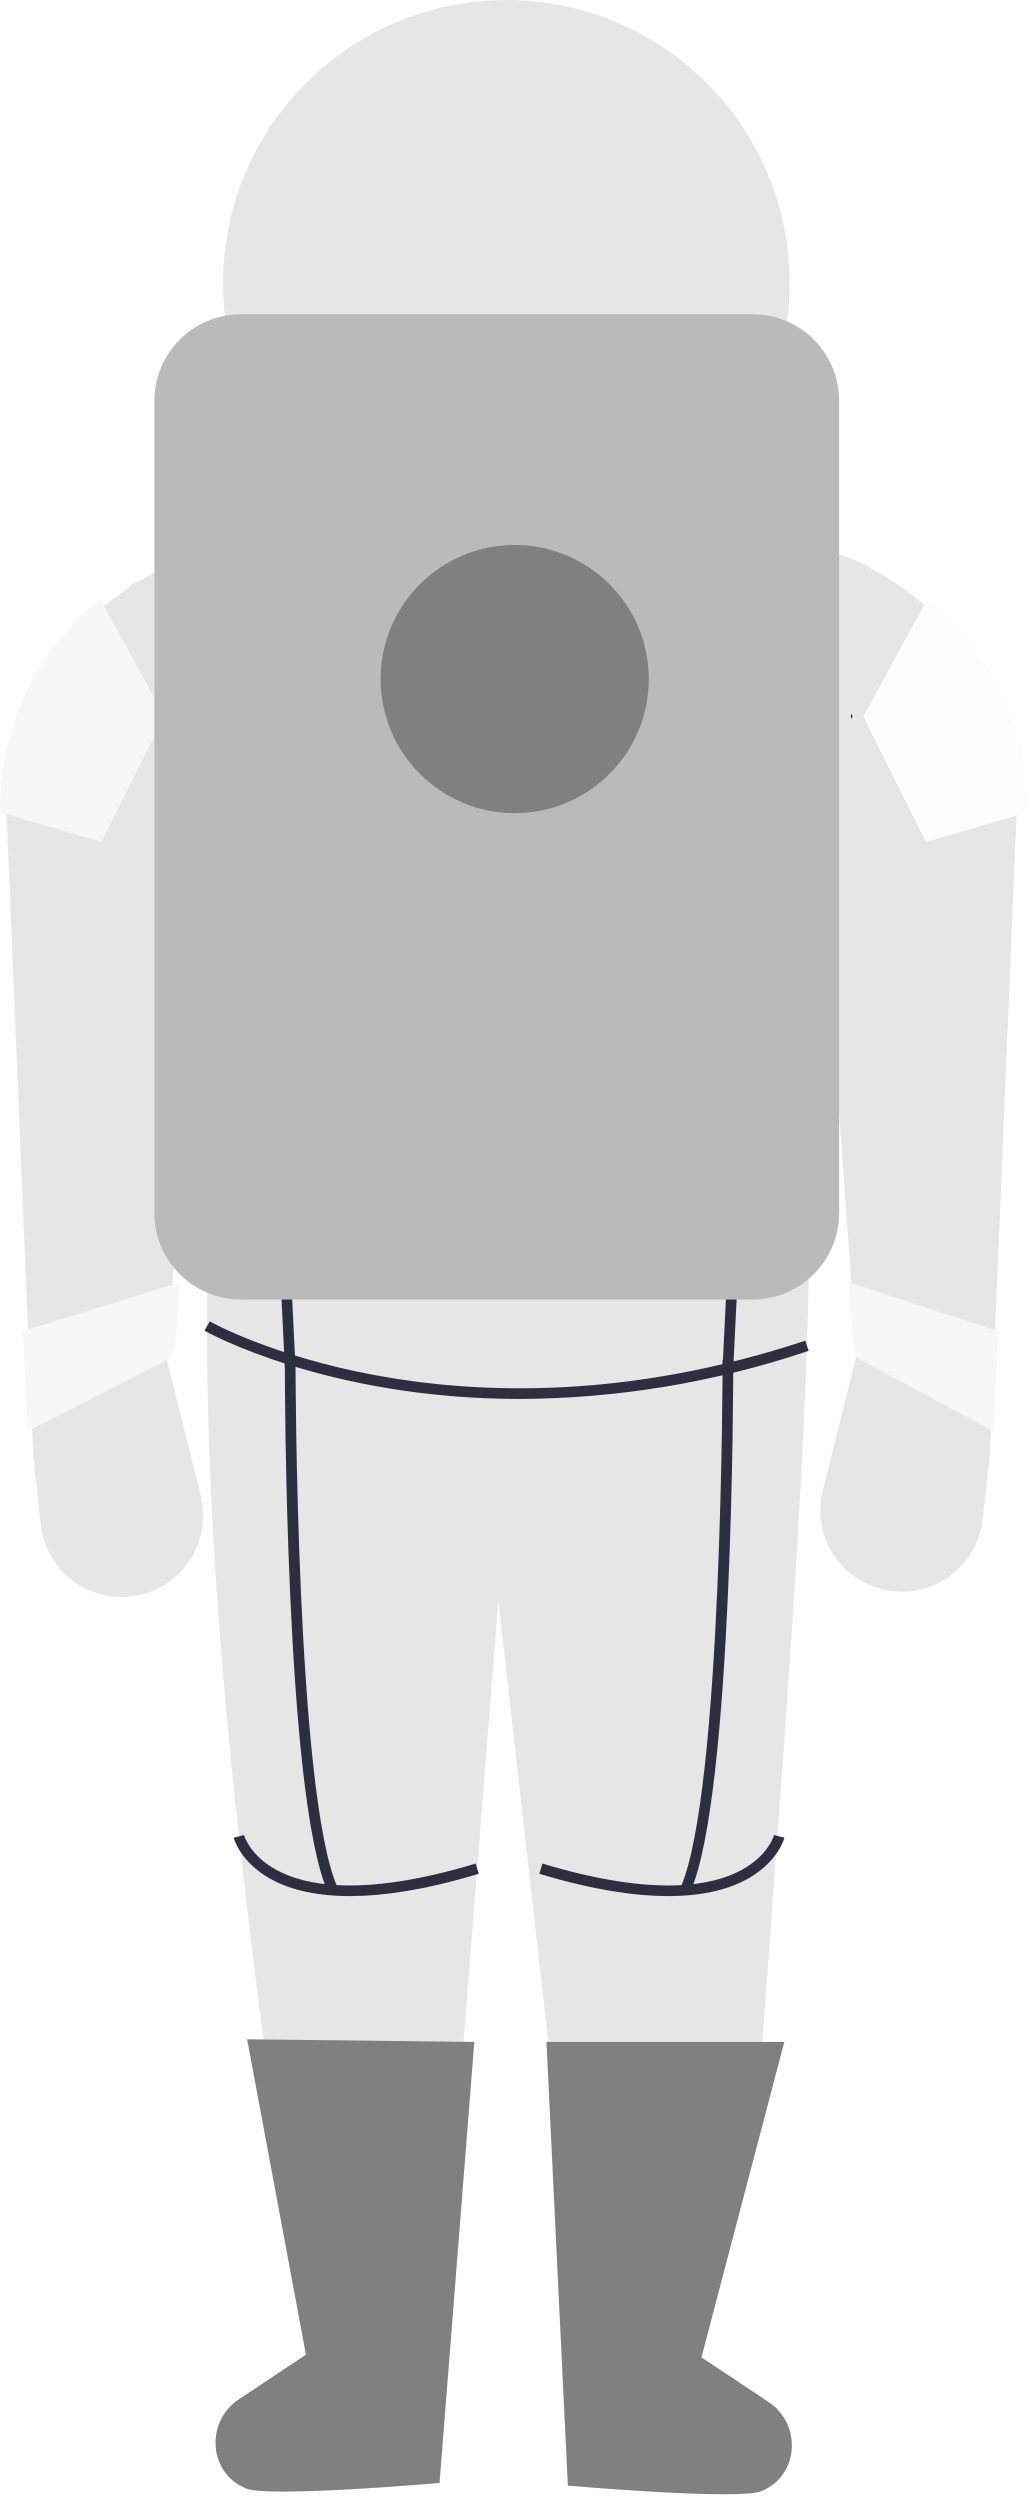
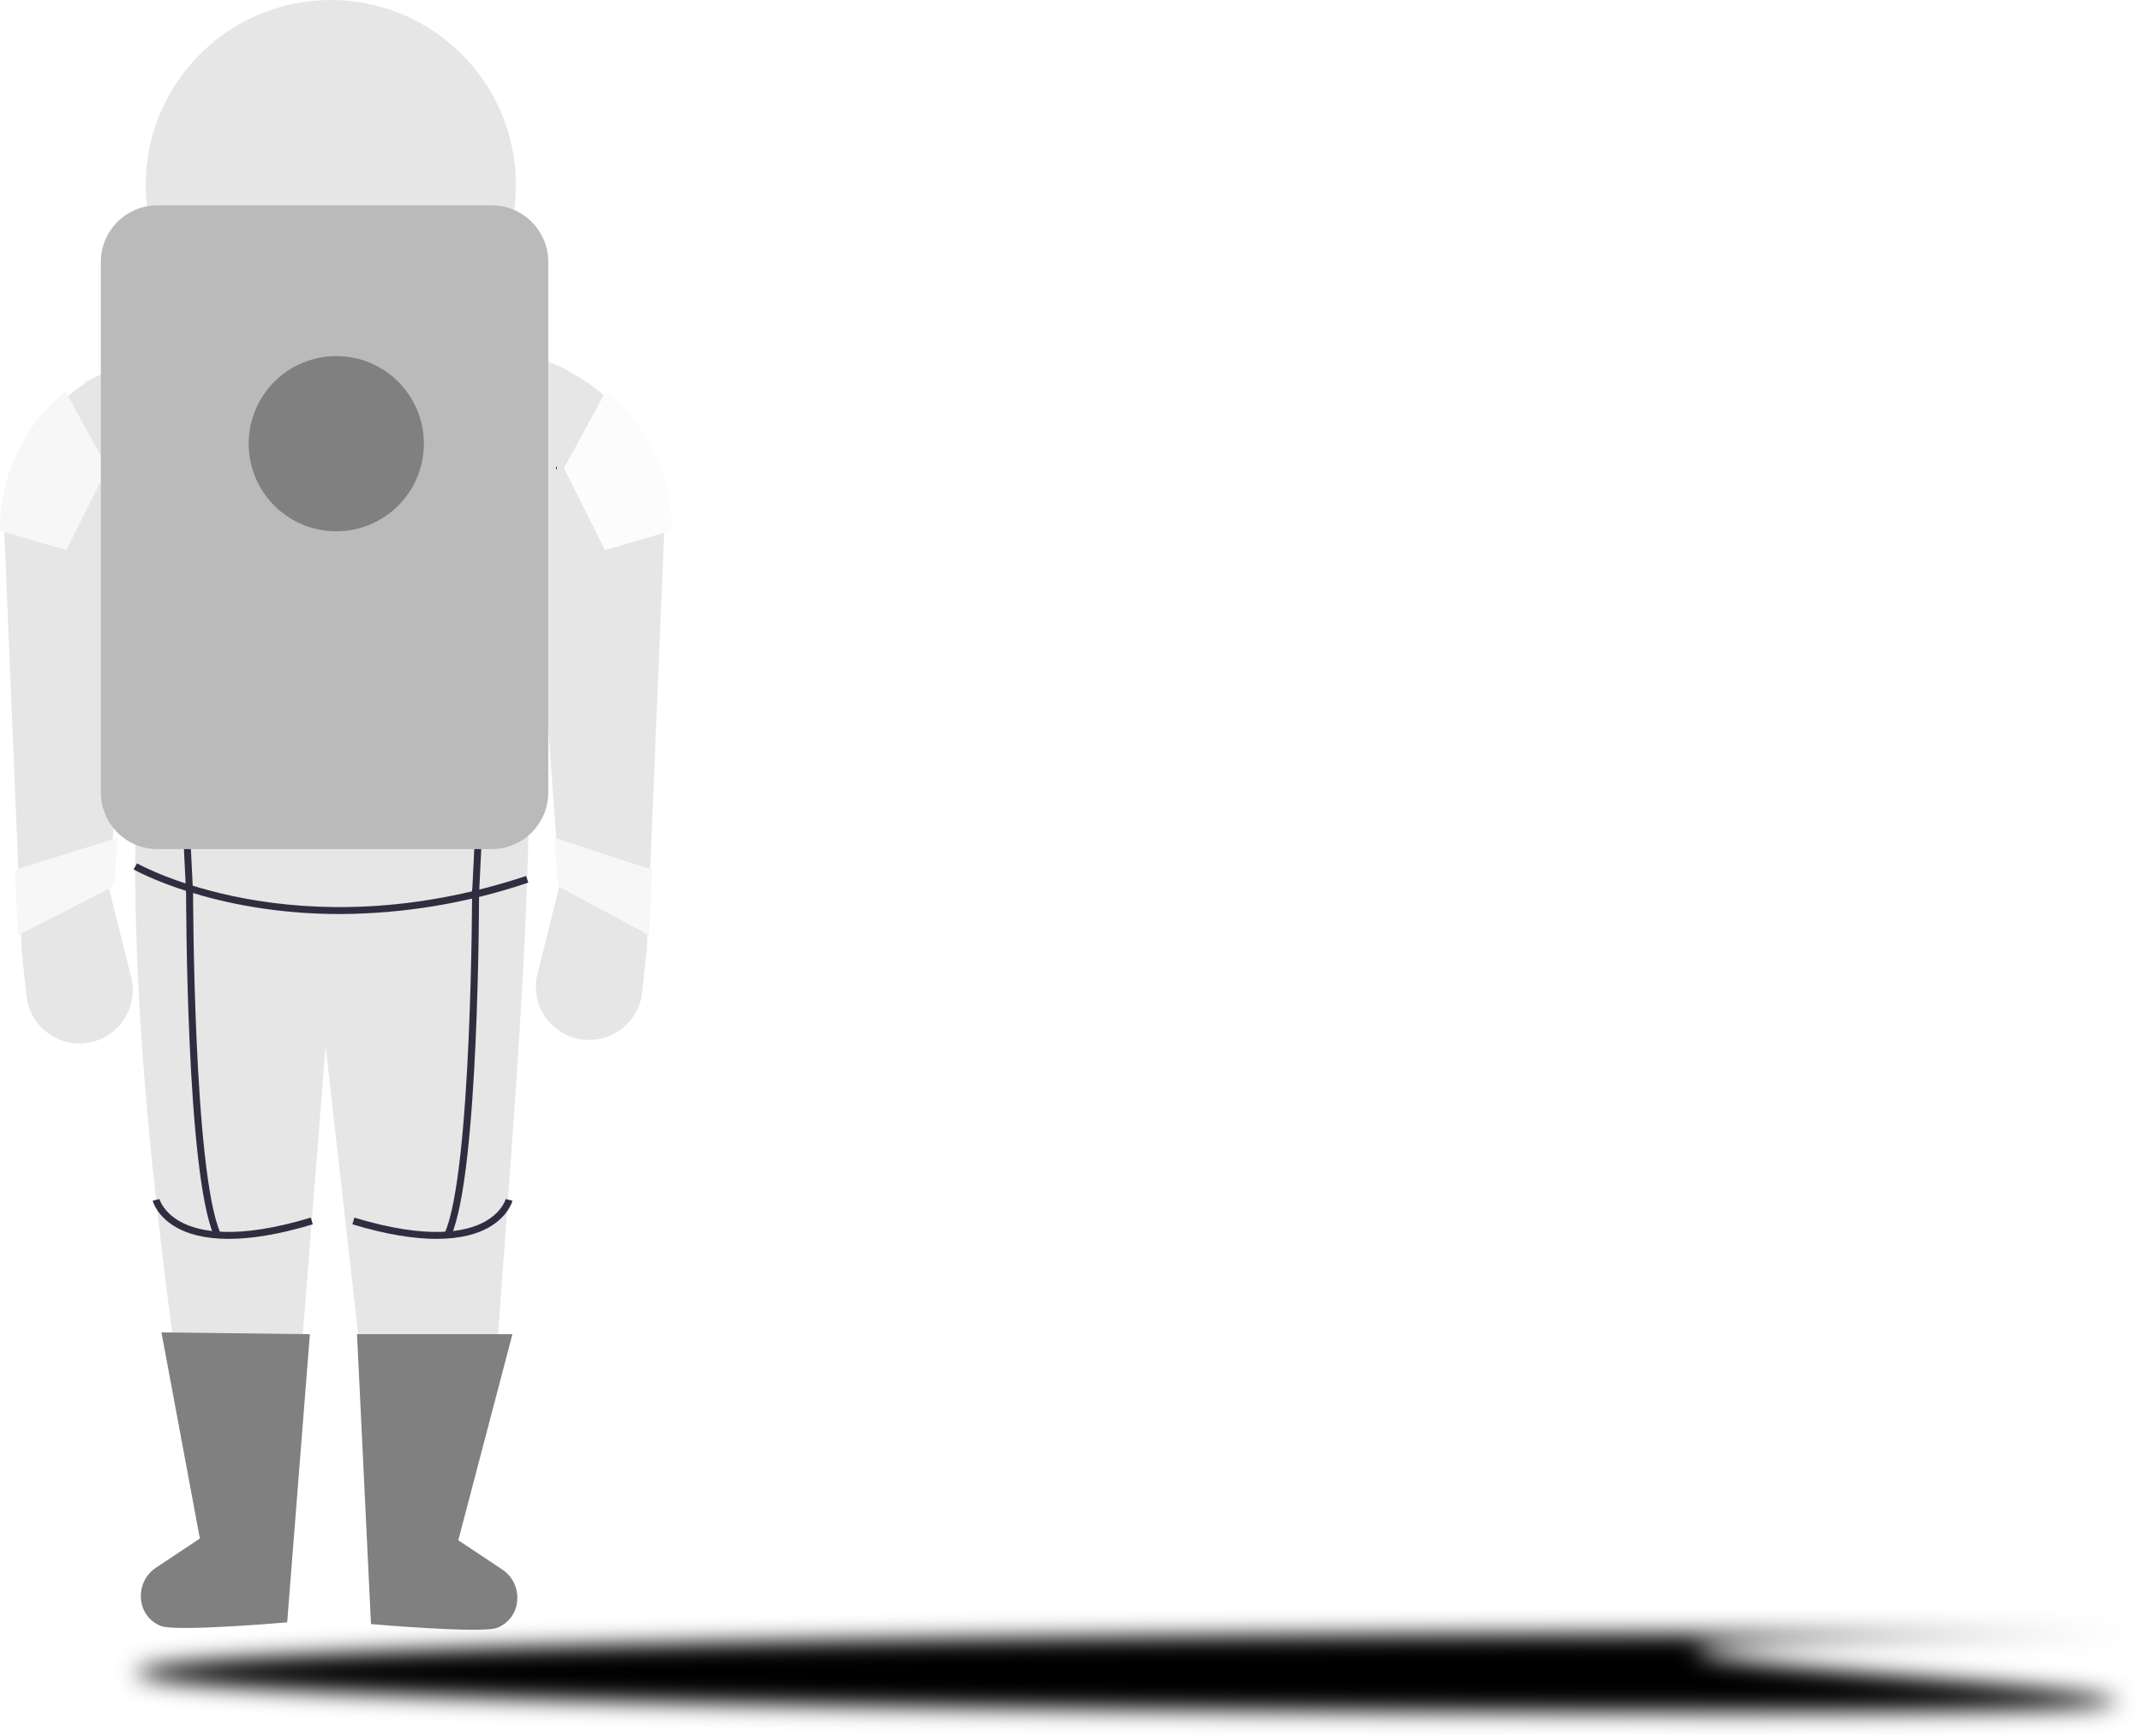
- <svg xmlns="http://www.w3.org/2000/svg" viewBox="0 0 119 289" fill="none">
+ <svg xmlns="http://www.w3.org/2000/svg" viewBox="0 0 379 307" fill="none">
  <path d="M40.926 55.305H76.148V69.165C76.148 71.553 75.199 73.843 73.511 75.531C71.822 77.22 69.532 78.168 67.144 78.168H49.929C47.542 78.168 45.251 77.22 43.563 75.531C41.874 73.843 40.926 71.553 40.926 69.165V55.305H40.926Z" fill="#2F2E41" />
  <path d="M87.889 239.449C79.868 247.575 71.835 247.63 63.789 239.711L57.61 185.071L53.285 239.825C45.245 246.332 37.752 247.208 31.039 240.067C24.635 192.759 21.154 148.809 26.713 115.244L14.973 67.664L41.544 55.305C46.895 68.541 38.455 75.311 57.539 75.084C76.454 74.859 75.041 67.744 74.294 55.305L98.737 64.706C100.819 65.507 102.517 67.071 103.485 69.081C104.452 71.09 104.617 73.393 103.946 75.52L91.596 114.626C96.35 134.368 91.469 189.283 87.889 239.449Z" fill="#E6E6E6" />
  <path d="M50.812 287.03C50.812 287.03 31.086 288.758 28.443 287.669C28.276 287.601 28.114 287.526 27.956 287.445C24.029 285.44 23.91 279.825 27.58 277.381L35.364 272.199L28.567 235.741L54.829 236.05L50.812 287.03Z" fill="#808080" />
  <path d="M65.642 287.339C65.642 287.339 85.368 289.067 88.01 287.978C88.177 287.91 88.34 287.835 88.498 287.754C92.425 285.749 92.544 280.134 88.874 277.69L81.09 272.508L90.668 236.05H63.17L65.642 287.339Z" fill="#808080" />
  <path d="M19.298 157.264L23.208 172.904C23.688 174.827 23.551 176.852 22.815 178.691C22.079 180.531 20.781 182.092 19.107 183.152V183.152C17.755 184.009 16.206 184.507 14.608 184.599C13.009 184.691 11.414 184.375 9.971 183.679C8.529 182.984 7.288 181.933 6.365 180.625C5.441 179.317 4.867 177.795 4.694 176.203L3.849 168.387L0.76 94.098C0.76 87.919 2.591 81.879 6.023 76.741C9.455 71.602 14.333 67.597 20.041 65.23L26.095 62.72L19.298 157.264Z" fill="#E6E6E6" />
  <path d="M117.55 93.481L117.532 93.92L115.035 153.884L114.553 165.47L114.46 167.769L113.614 175.586C113.475 176.87 113.074 178.113 112.434 179.236C111.795 180.359 110.932 181.338 109.898 182.114C108.864 182.889 107.682 183.443 106.424 183.742C105.167 184.041 103.862 184.079 102.59 183.852C101.318 183.625 100.106 183.139 99.029 182.424C97.953 181.709 97.035 180.781 96.332 179.696C95.63 178.611 95.158 177.394 94.946 176.119C94.734 174.844 94.787 173.539 95.101 172.286L99.012 156.646L98.926 155.484L98.406 148.217L92.215 62.102L98.271 64.611C103.975 66.983 108.849 70.99 112.28 76.128C115.711 81.265 117.545 87.303 117.55 93.481V93.481Z" fill="#E6E6E6" />
  <path d="M60.117 161.719C37.671 161.719 23.825 153.935 23.629 153.822L24.247 152.751C24.522 152.911 52.292 168.487 93.091 154.985L93.479 156.158C82.728 159.788 71.464 161.665 60.117 161.719V161.719Z" fill="#2F2E41" />
  <path d="M37.889 218.69C32.949 207.575 32.924 159.266 32.926 157.215L34.162 157.216C34.161 157.716 34.185 207.312 39.019 218.188L37.889 218.69Z" fill="#2F2E41" />
  <path d="M40.459 219.189C36.059 219.189 33.135 218.251 31.229 217.177C27.758 215.22 27.042 212.553 27.014 212.441L28.211 212.134L27.612 212.288L28.21 212.131C28.235 212.225 28.86 214.445 31.89 216.131C35.227 217.986 41.944 219.371 54.987 215.427L55.344 216.61C49.102 218.498 44.236 219.189 40.459 219.189Z" fill="#2F2E41" />
  <path d="M29.42 61.2L28.186 61.261L32.926 158.046L34.16 157.985L29.42 61.2Z" fill="#2F2E41" />
  <path d="M79.803 218.69L78.674 218.188C83.508 207.312 83.532 157.716 83.531 157.216L84.767 157.215C84.768 159.266 84.743 207.575 79.803 218.69Z" fill="#2F2E41" />
  <path d="M77.233 219.189C73.455 219.189 68.591 218.498 62.348 216.61L62.705 215.427C75.748 219.371 82.463 217.987 85.801 216.131C88.832 214.445 89.456 212.225 89.481 212.131L90.678 212.441C90.649 212.553 89.933 215.22 86.463 217.177C84.557 218.251 81.632 219.189 77.233 219.189Z" fill="#2F2E41" />
  <path d="M88.266 61.2L83.535 157.986L84.77 158.046L89.5 61.26L88.266 61.2Z" fill="#2F2E41" />
  <path d="M76.074 75.697L66.879 89.291H47.106L40.494 75.697H43.398L48.342 86.82H65.026L73.059 75.697H76.074Z" fill="#6C63FF" />
  <path d="M98.394 82.494L98.555 82.815L98.394 83.112V82.494Z" fill="black" />
  <path d="M118.784 93.481L118.766 93.919L107.044 97.324L99.789 82.815L107.21 69.208C110.827 72.136 113.743 75.835 115.745 80.034C117.748 84.234 118.786 88.828 118.784 93.481V93.481Z" fill="#FCFCFC" />
  <path d="M2.58718e-06 93.481L0.019 93.919L11.741 97.324L18.995 82.815L11.574 69.208C7.958 72.136 5.041 75.835 3.039 80.034C1.036 84.234 -0.002 88.828 2.58718e-06 93.481V93.481Z" fill="#F7F7F7" />
  <path d="M58.538 65.501C76.625 65.501 91.288 50.838 91.288 32.75C91.288 14.663 76.625 0 58.538 0C40.45 0 25.787 14.663 25.787 32.75C25.787 50.838 40.45 65.501 58.538 65.501Z" fill="#E6E6E6" />
  <path d="M115.386 153.884L114.885 165.47L99.036 156.955L98.624 155.484L98.084 148.217L115.386 153.884Z" fill="#F7F7F7" />
  <path d="M2.656 153.884L3.184 165.47L19.842 156.955L20.275 155.484L20.843 148.217L2.656 153.884Z" fill="#F7F7F7" />
  <path d="M67.207 89.909H46.718L35.374 66.59L34.791 58.203L36.024 58.117L36.59 66.265L47.492 88.673H66.551L80.531 68.007L83.507 58.883L84.683 59.266L81.603 68.628L67.207 89.909Z" fill="#2F2E41" />
  <rect x="17.848" y="36.33" width="79.155" height="113.892" rx="10" fill="#BABABA" />
  <circle cx="59.5" cy="78.5" r="15.5" fill="#808080" />
+   <g filter="url(#filter0_f_676_1635)">
+     <path d="M299.951 292.144C299.951 295.956 463.226 302.857 306.954 302.857C150.683 302.857 24 299.767 24 295.956C24 292.144 150.683 289.054 306.954 289.054C463.226 289.054 299.951 288.333 299.951 292.144Z" fill="black" />
+   </g>
+   <defs>
+     <filter id="filter0_f_676_1635" x="20" y="285" width="358.639" height="21.857" filterUnits="userSpaceOnUse" color-interpolation-filters="sRGB">
+       <feFlood flood-opacity="0" result="BackgroundImageFix" />
+       <feBlend mode="normal" in="SourceGraphic" in2="BackgroundImageFix" result="shape" />
+       <feGaussianBlur stdDeviation="2" result="effect1_foregroundBlur_676_1635" />
+     </filter>
+   </defs>
</svg>
